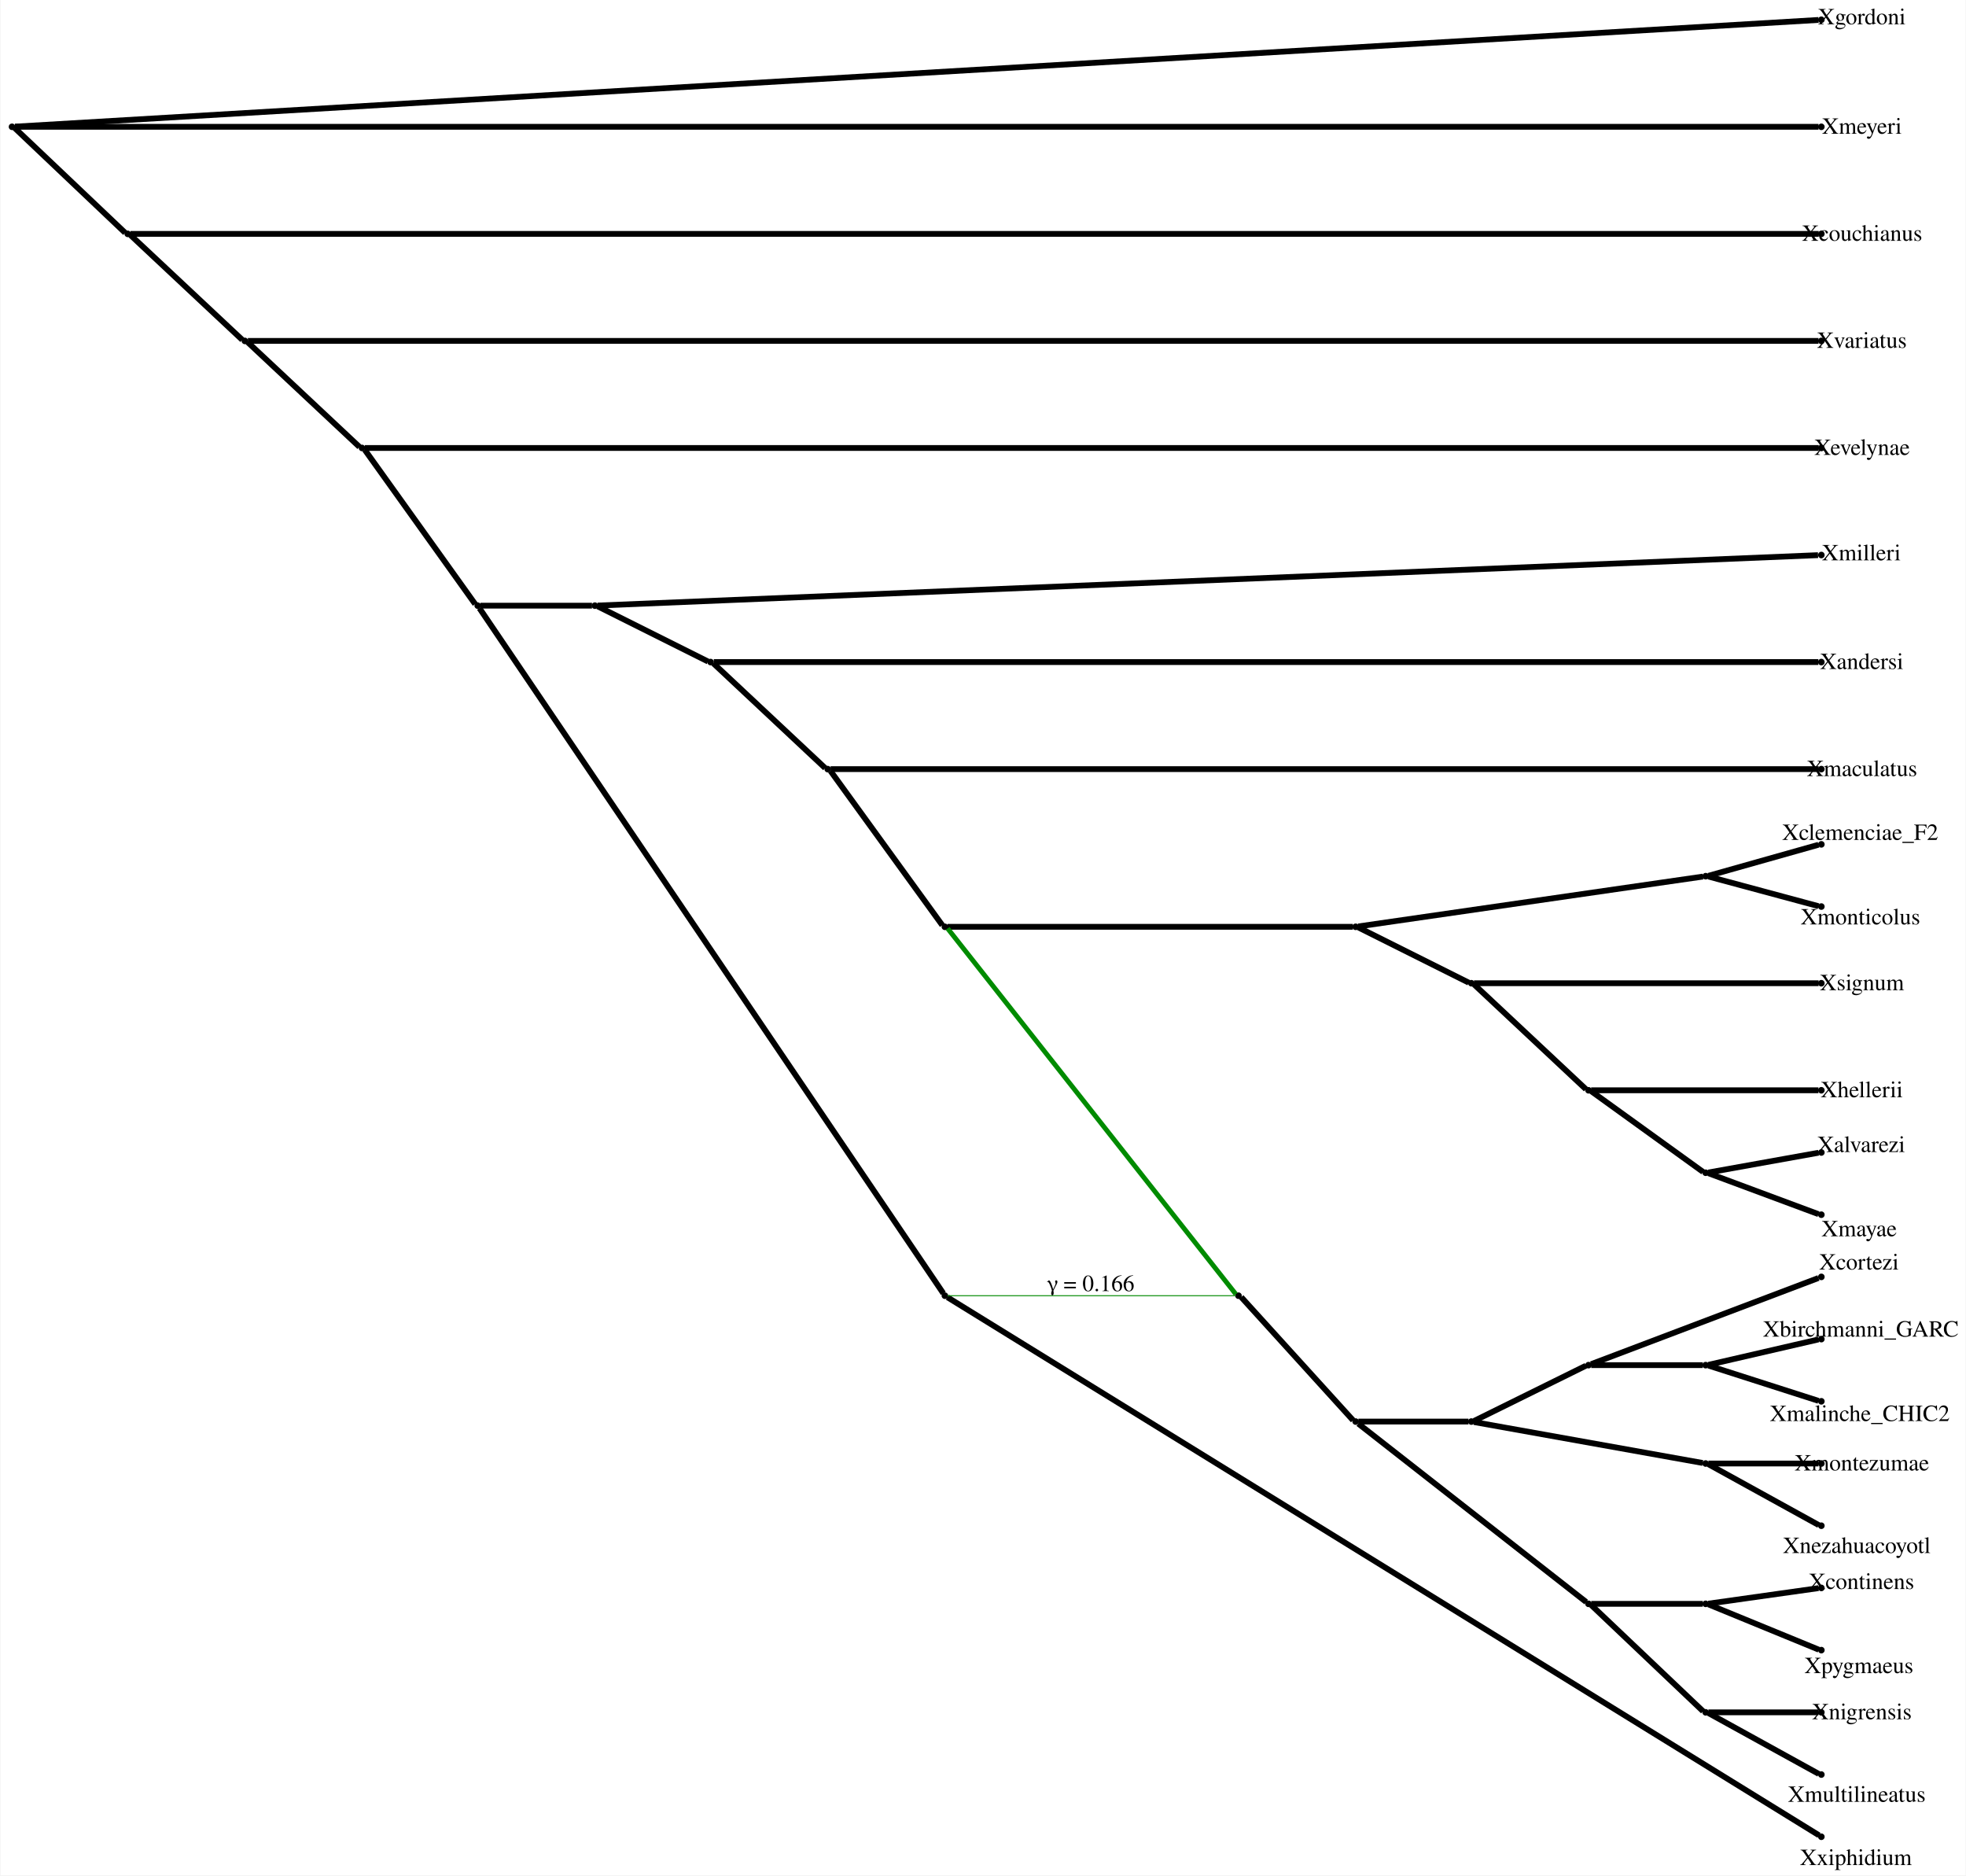
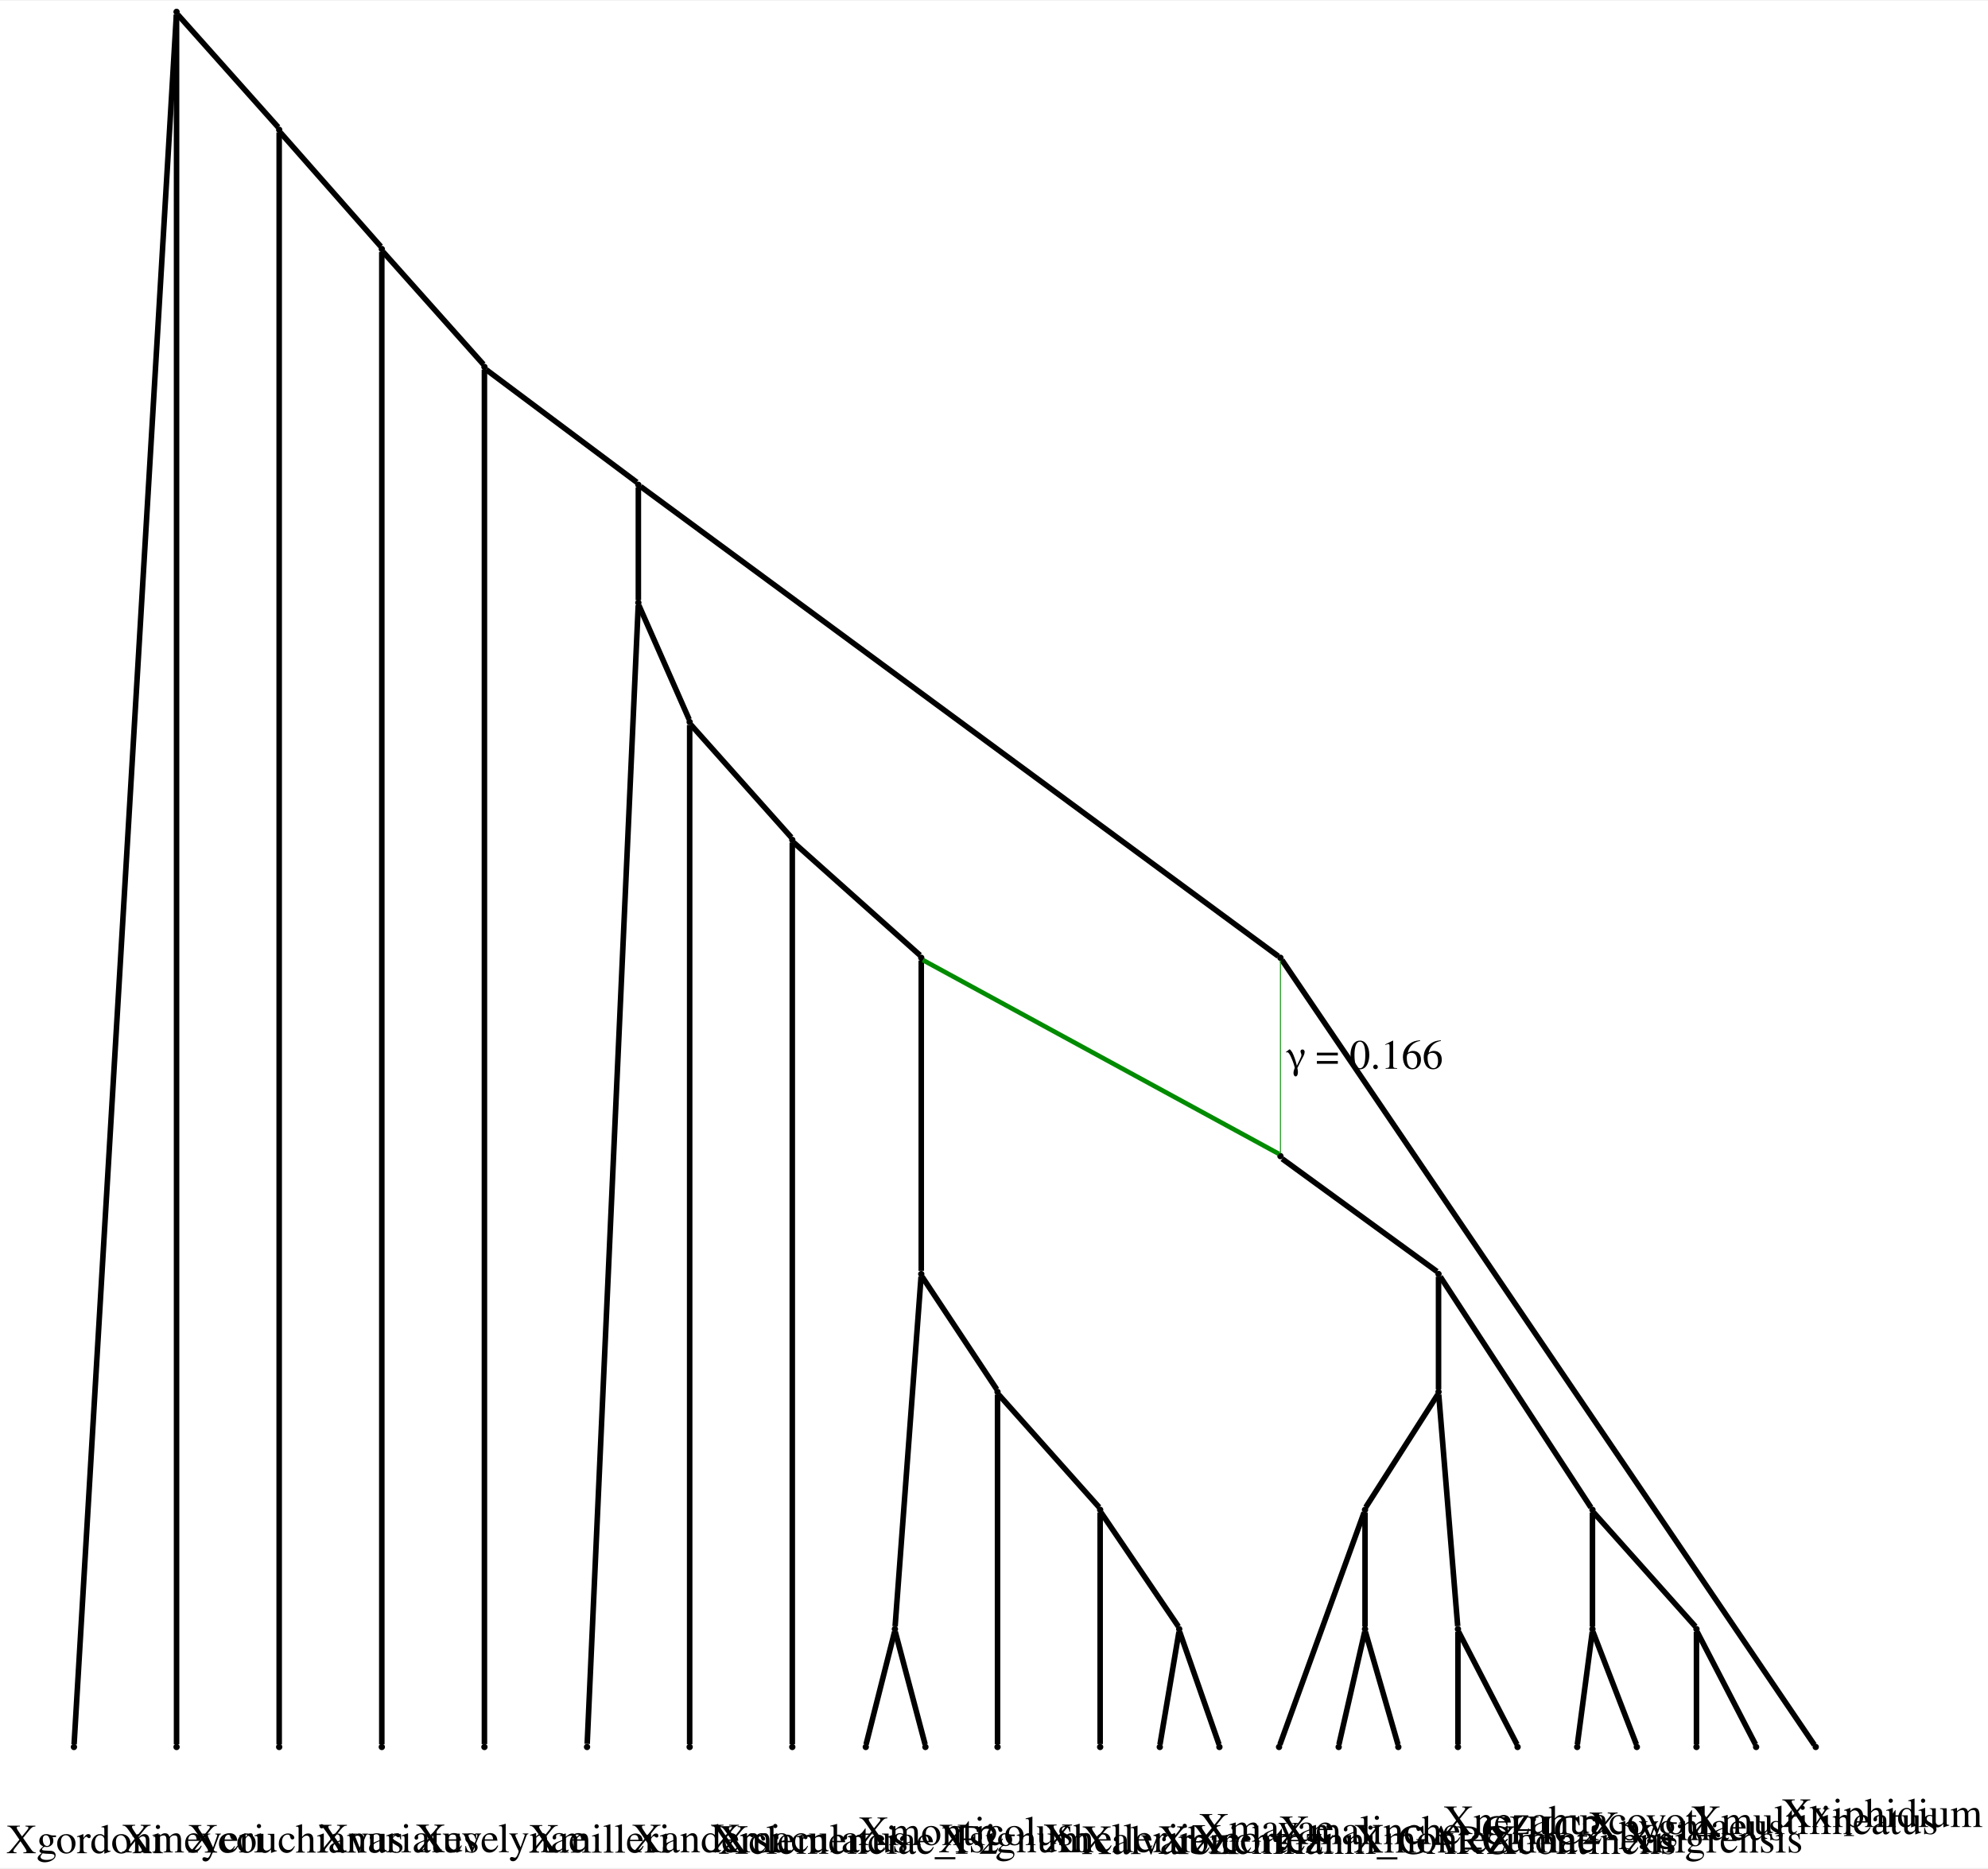
- <svg xmlns="http://www.w3.org/2000/svg" width="432pt" height="412pt" viewBox="0.00 0.00 432.00 412.19">
-   <g id="graph0" class="graph" transform="scale(0.317952 0.317952) rotate(0) translate(4 1292.41)">
-     <polygon fill="white" stroke="none" points="-4,4 -4,-1292.41 1354.7,-1292.41 1354.7,4 -4,4" />
+ <svg xmlns="http://www.w3.org/2000/svg" width="432pt" height="406pt" viewBox="0.00 0.00 432.00 405.67">
+   <g id="graph0" class="graph" transform="scale(0.301352 0.301352) rotate(0) translate(4 1342.18)">
+     <polygon fill="white" stroke="none" points="-4,4 -4,-1342.18 1429.54,-1342.18 1429.54,4 -4,4" />
    <g id="node1" class="node">
-       <ellipse fill="black" stroke="black" cx="4" cy="-1204.75" rx="1.8" ry="1.8" />
+       <ellipse fill="black" stroke="black" cx="123.317" cy="-1334.18" rx="1.8" ry="1.8" />
    </g>
    <g id="node2" class="node">
-       <ellipse fill="black" stroke="black" cx="1255" cy="-1278.75" rx="1.8" ry="1.8" />
+       <ellipse fill="black" stroke="black" cx="49.317" cy="-83.177" rx="1.8" ry="1.8" />
    </g>
    <g id="edge1" class="edge">
-       <path fill="none" stroke="black" stroke-width="4" d="M6.029,-1204.87C60.643,-1208.1 1199.7,-1275.48 1253.06,-1278.63" />
-       <text text-anchor="middle" x="1283.01" y="-1275.61" font-family="Times,serif" font-size="16.00">Xgordoni</text>
+       <path fill="none" stroke="black" stroke-width="4" d="M123.197,-1332.15C119.967,-1277.53 52.588,-138.476 49.432,-85.113" />
+       <text text-anchor="middle" x="57.495" y="-6.579" font-family="Times,serif" font-size="30.00">Xgordoni</text>
    </g>
    <g id="node3" class="node">
-       <ellipse fill="black" stroke="black" cx="1255" cy="-1204.75" rx="1.8" ry="1.8" />
+       <ellipse fill="black" stroke="black" cx="123.317" cy="-83.177" rx="1.8" ry="1.8" />
    </g>
    <g id="edge2" class="edge">
-       <path fill="none" stroke="black" stroke-width="4" d="M6.029,-1204.75C60.643,-1204.75 1199.7,-1204.75 1253.06,-1204.75" />
-       <text text-anchor="middle" x="1283.06" y="-1199.95" font-family="Times,serif" font-size="16.00">Xmeyeri</text>
+       <path fill="none" stroke="black" stroke-width="4" d="M123.317,-1332.15C123.317,-1277.53 123.317,-138.476 123.317,-85.113" />
+       <text text-anchor="middle" x="135.472" y="-7.176" font-family="Times,serif" font-size="30.00">Xmeyeri</text>
    </g>
    <g id="node26" class="node">
-       <ellipse fill="black" stroke="black" cx="84" cy="-1130.75" rx="1.8" ry="1.8" />
+       <ellipse fill="black" stroke="black" cx="197.317" cy="-1249.18" rx="1.8" ry="1.8" />
    </g>
    <g id="edge3" class="edge">
-       <path fill="none" stroke="black" stroke-width="4" d="M5.876,-1203.92C13.91,-1196.3 74.665,-1138.66 82.228,-1131.48" />
+       <path fill="none" stroke="black" stroke-width="4" d="M124.148,-1332.24C131.77,-1323.7 189.41,-1259.05 196.585,-1251" />
    </g>
    <g id="node4" class="node">
-       <ellipse fill="black" stroke="black" cx="1255" cy="-1130.75" rx="1.8" ry="1.8" />
+       <ellipse fill="black" stroke="black" cx="197.317" cy="-83.177" rx="1.8" ry="1.8" />
    </g>
    <g id="node5" class="node">
-       <ellipse fill="black" stroke="black" cx="1255" cy="-1056.75" rx="1.8" ry="1.8" />
+       <ellipse fill="black" stroke="black" cx="271.317" cy="-83.177" rx="1.8" ry="1.8" />
    </g>
    <g id="node6" class="node">
-       <ellipse fill="black" stroke="black" cx="1255" cy="-982.748" rx="1.8" ry="1.8" />
+       <ellipse fill="black" stroke="black" cx="345.317" cy="-83.177" rx="1.8" ry="1.8" />
    </g>
    <g id="node7" class="node">
-       <ellipse fill="black" stroke="black" cx="1255" cy="-834.748" rx="1.8" ry="1.8" />
+       <ellipse fill="black" stroke="black" cx="493.317" cy="-83.177" rx="1.8" ry="1.8" />
    </g>
    <g id="node8" class="node">
-       <ellipse fill="black" stroke="black" cx="1255" cy="-760.748" rx="1.8" ry="1.8" />
+       <ellipse fill="black" stroke="black" cx="567.317" cy="-83.177" rx="1.8" ry="1.8" />
    </g>
    <g id="node9" class="node">
-       <ellipse fill="black" stroke="black" cx="1255" cy="-708.748" rx="1.8" ry="1.8" />
+       <ellipse fill="black" stroke="black" cx="620.317" cy="-83.177" rx="1.8" ry="1.8" />
    </g>
    <g id="node10" class="node">
-       <ellipse fill="black" stroke="black" cx="1255" cy="-665.748" rx="1.8" ry="1.8" />
+       <ellipse fill="black" stroke="black" cx="663.317" cy="-83.177" rx="1.8" ry="1.8" />
    </g>
    <g id="node11" class="node">
-       <ellipse fill="black" stroke="black" cx="1255" cy="-538.748" rx="1.8" ry="1.8" />
+       <ellipse fill="black" stroke="black" cx="789.317" cy="-83.177" rx="1.8" ry="1.8" />
    </g>
    <g id="node12" class="node">
-       <ellipse fill="black" stroke="black" cx="1255" cy="-495.748" rx="1.8" ry="1.8" />
+       <ellipse fill="black" stroke="black" cx="832.317" cy="-83.177" rx="1.8" ry="1.8" />
    </g>
    <g id="node13" class="node">
-       <ellipse fill="black" stroke="black" cx="1255" cy="-452.748" rx="1.8" ry="1.8" />
+       <ellipse fill="black" stroke="black" cx="875.317" cy="-83.177" rx="1.8" ry="1.8" />
    </g>
    <g id="node14" class="node">
-       <ellipse fill="black" stroke="black" cx="1255" cy="-612.748" rx="1.8" ry="1.8" />
+       <ellipse fill="black" stroke="black" cx="715.317" cy="-83.177" rx="1.8" ry="1.8" />
    </g>
    <g id="node15" class="node">
-       <ellipse fill="black" stroke="black" cx="1255" cy="-366.748" rx="1.8" ry="1.8" />
+       <ellipse fill="black" stroke="black" cx="961.317" cy="-83.177" rx="1.8" ry="1.8" />
    </g>
    <g id="node16" class="node">
-       <ellipse fill="black" stroke="black" cx="1255" cy="-323.748" rx="1.8" ry="1.8" />
+       <ellipse fill="black" stroke="black" cx="1004.32" cy="-83.177" rx="1.8" ry="1.8" />
    </g>
    <g id="node17" class="node">
-       <ellipse fill="black" stroke="black" cx="1255" cy="-409.748" rx="1.8" ry="1.8" />
+       <ellipse fill="black" stroke="black" cx="918.317" cy="-83.177" rx="1.8" ry="1.8" />
    </g>
    <g id="node18" class="node">
-       <ellipse fill="black" stroke="black" cx="1255" cy="-280.748" rx="1.8" ry="1.8" />
+       <ellipse fill="black" stroke="black" cx="1047.32" cy="-83.177" rx="1.8" ry="1.8" />
    </g>
    <g id="node19" class="node">
-       <ellipse fill="black" stroke="black" cx="1255" cy="-237.748" rx="1.8" ry="1.8" />
+       <ellipse fill="black" stroke="black" cx="1090.32" cy="-83.177" rx="1.8" ry="1.8" />
    </g>
    <g id="node20" class="node">
-       <ellipse fill="black" stroke="black" cx="1255" cy="-194.748" rx="1.8" ry="1.8" />
+       <ellipse fill="black" stroke="black" cx="1133.32" cy="-83.177" rx="1.8" ry="1.8" />
    </g>
    <g id="node21" class="node">
-       <ellipse fill="black" stroke="black" cx="1255" cy="-151.748" rx="1.8" ry="1.8" />
+       <ellipse fill="black" stroke="black" cx="1176.32" cy="-83.177" rx="1.8" ry="1.8" />
    </g>
    <g id="node22" class="node">
-       <ellipse fill="black" stroke="black" cx="1255" cy="-108.748" rx="1.8" ry="1.8" />
+       <ellipse fill="black" stroke="black" cx="1219.32" cy="-83.177" rx="1.8" ry="1.8" />
    </g>
    <g id="node23" class="node">
-       <ellipse fill="black" stroke="black" cx="1255" cy="-65.748" rx="1.8" ry="1.8" />
+       <ellipse fill="black" stroke="black" cx="1262.32" cy="-83.177" rx="1.8" ry="1.8" />
    </g>
    <g id="node24" class="node">
-       <ellipse fill="black" stroke="black" cx="1255" cy="-908.748" rx="1.8" ry="1.8" />
+       <ellipse fill="black" stroke="black" cx="419.317" cy="-83.177" rx="1.8" ry="1.8" />
    </g>
    <g id="node25" class="node">
-       <ellipse fill="black" stroke="black" cx="1255" cy="-22.748" rx="1.8" ry="1.8" />
+       <ellipse fill="black" stroke="black" cx="1305.32" cy="-83.177" rx="1.8" ry="1.8" />
    </g>
    <g id="edge4" class="edge">
-       <path fill="none" stroke="black" stroke-width="4" d="M85.9,-1130.75C137.02,-1130.75 1203.24,-1130.75 1253.19,-1130.75" />
-       <text text-anchor="middle" x="1283.19" y="-1125.95" font-family="Times,serif" font-size="16.00">Xcouchianus</text>
+       <path fill="none" stroke="black" stroke-width="4" d="M197.317,-1247.29C197.317,-1196.38 197.317,-134.719 197.317,-84.981" />
+       <text text-anchor="middle" x="209.472" y="-7.045" font-family="Times,serif" font-size="30.00">Xcouchianus</text>
    </g>
    <g id="node27" class="node">
-       <ellipse fill="black" stroke="black" cx="165" cy="-1056.75" rx="1.8" ry="1.8" />
+       <ellipse fill="black" stroke="black" cx="271.317" cy="-1163.18" rx="1.8" ry="1.8" />
    </g>
    <g id="edge5" class="edge">
-       <path fill="none" stroke="black" stroke-width="4" d="M85.887,-1129.92C94.024,-1122.3 155.558,-1064.66 163.218,-1057.48" />
+       <path fill="none" stroke="black" stroke-width="4" d="M198.148,-1247.23C205.77,-1238.58 263.41,-1173.15 270.585,-1165.01" />
    </g>
    <g id="edge6" class="edge">
-       <path fill="none" stroke="black" stroke-width="4" d="M167.072,-1056.75C218.314,-1056.75 1203.06,-1056.75 1253.03,-1056.75" />
-       <text text-anchor="middle" x="1283.03" y="-1051.95" font-family="Times,serif" font-size="16.00">Xvariatus</text>
+       <path fill="none" stroke="black" stroke-width="4" d="M271.317,-1161.12C271.317,-1110.35 271.317,-134.643 271.317,-85.128" />
+       <text text-anchor="middle" x="283.472" y="-7.191" font-family="Times,serif" font-size="30.00">Xvariatus</text>
    </g>
    <g id="node28" class="node">
-       <ellipse fill="black" stroke="black" cx="246" cy="-982.748" rx="1.8" ry="1.8" />
+       <ellipse fill="black" stroke="black" cx="345.317" cy="-1078.18" rx="1.8" ry="1.8" />
    </g>
    <g id="edge7" class="edge">
-       <path fill="none" stroke="black" stroke-width="4" d="M166.887,-1055.92C175.024,-1048.3 236.558,-990.656 244.218,-983.481" />
+       <path fill="none" stroke="black" stroke-width="4" d="M272.148,-1161.24C279.77,-1152.7 337.41,-1088.05 344.585,-1080" />
    </g>
    <g id="edge8" class="edge">
-       <path fill="none" stroke="black" stroke-width="4" d="M247.918,-982.748C295.352,-982.748 1206.92,-982.748 1253.18,-982.748" />
-       <text text-anchor="middle" x="1283.18" y="-977.948" font-family="Times,serif" font-size="16.00">Xevelynae</text>
+       <path fill="none" stroke="black" stroke-width="4" d="M345.317,-1076.28C345.317,-1029.6 345.317,-134.192 345.317,-85.259" />
+       <text text-anchor="middle" x="357.472" y="-7.322" font-family="Times,serif" font-size="30.00">Xevelynae</text>
    </g>
    <g id="node29" class="node">
-       <ellipse fill="black" stroke="black" cx="326" cy="-873.748" rx="1.8" ry="1.8" />
+       <ellipse fill="black" stroke="black" cx="456.317" cy="-993.177" rx="1.8" ry="1.8" />
    </g>
    <g id="edge9" class="edge">
-       <path fill="none" stroke="black" stroke-width="4" d="M247.876,-981.524C255.91,-970.298 316.665,-885.396 324.228,-874.827" />
+       <path fill="none" stroke="black" stroke-width="4" d="M346.564,-1076.24C357.996,-1067.7 444.456,-1003.05 455.218,-994.998" />
    </g>
    <g id="node30" class="node">
-       <ellipse fill="black" stroke="black" cx="407" cy="-873.748" rx="1.8" ry="1.8" />
+       <ellipse fill="black" stroke="black" cx="456.317" cy="-908.177" rx="1.8" ry="1.8" />
    </g>
    <g id="edge10" class="edge">
-       <path fill="none" stroke="black" stroke-width="4" d="M327.887,-873.748C335.956,-873.748 396.536,-873.748 405.015,-873.748" />
+       <path fill="none" stroke="black" stroke-width="4" d="M456.317,-991.244C456.317,-982.696 456.317,-918.046 456.317,-909.998" />
    </g>
    <g id="node48" class="node">
-       <ellipse fill="black" stroke="black" cx="649" cy="-396.748" rx="1.8" ry="1.8" />
+       <ellipse fill="black" stroke="black" cx="919.317" cy="-652.177" rx="1.8" ry="1.8" />
    </g>
    <g id="edge46" class="edge">
-       <path fill="none" stroke="black" stroke-width="4" d="M327.17,-872.021C347.568,-841.896 628.203,-427.46 647.91,-398.358" />
+       <path fill="none" stroke="black" stroke-width="4" d="M457.994,-991.942C487.234,-970.406 889.506,-674.132 917.755,-653.327" />
    </g>
    <g id="edge45" class="edge">
-       <path fill="none" stroke="black" stroke-width="4" d="M408.867,-873.825C451.37,-875.58 1205.6,-906.709 1252.7,-908.653" />
-       <text text-anchor="middle" x="1282.67" y="-905.09" font-family="Times,serif" font-size="16.00">Xmilleri</text>
+       <path fill="none" stroke="black" stroke-width="4" d="M456.236,-906.36C454.381,-865.01 421.473,-131.237 419.418,-85.417" />
+       <text text-anchor="middle" x="428.472" y="-7.005" font-family="Times,serif" font-size="30.00">Xmilleri</text>
    </g>
    <g id="node31" class="node">
-       <ellipse fill="black" stroke="black" cx="487" cy="-834.748" rx="1.8" ry="1.8" />
+       <ellipse fill="black" stroke="black" cx="493.317" cy="-822.177" rx="1.8" ry="1.8" />
    </g>
    <g id="edge11" class="edge">
-       <path fill="none" stroke="black" stroke-width="4" d="M408.876,-873.31C416.91,-869.293 477.665,-838.916 485.228,-835.134" />
+       <path fill="none" stroke="black" stroke-width="4" d="M456.733,-906.233C460.544,-897.581 489.363,-832.153 492.951,-824.008" />
    </g>
    <g id="edge12" class="edge">
-       <path fill="none" stroke="black" stroke-width="4" d="M489.203,-834.748C532.842,-834.748 1210.61,-834.748 1252.93,-834.748" />
-       <text text-anchor="middle" x="1282.93" y="-829.948" font-family="Times,serif" font-size="16.00">Xandersi</text>
+       <path fill="none" stroke="black" stroke-width="4" d="M493.317,-820.057C493.317,-778.065 493.317,-125.888 493.317,-85.167" />
+       <text text-anchor="middle" x="505.472" y="-7.231" font-family="Times,serif" font-size="30.00">Xandersi</text>
    </g>
    <g id="node32" class="node">
-       <ellipse fill="black" stroke="black" cx="568" cy="-760.748" rx="1.8" ry="1.8" />
+       <ellipse fill="black" stroke="black" cx="567.317" cy="-737.177" rx="1.8" ry="1.8" />
    </g>
    <g id="edge13" class="edge">
-       <path fill="none" stroke="black" stroke-width="4" d="M488.887,-833.917C497.024,-826.295 558.558,-768.656 566.218,-761.481" />
+       <path fill="none" stroke="black" stroke-width="4" d="M494.148,-820.244C501.77,-811.696 559.41,-747.046 566.585,-738.998" />
    </g>
    <g id="edge14" class="edge">
-       <path fill="none" stroke="black" stroke-width="4" d="M569.971,-760.748C609.007,-760.748 1215.29,-760.748 1253.15,-760.748" />
-       <text text-anchor="middle" x="1283.15" y="-755.948" font-family="Times,serif" font-size="16.00">Xmaculatus</text>
+       <path fill="none" stroke="black" stroke-width="4" d="M567.317,-735.3C567.317,-698.214 567.317,-123.3 567.317,-85.163" />
+       <text text-anchor="middle" x="579.472" y="-7.226" font-family="Times,serif" font-size="30.00">Xmaculatus</text>
    </g>
    <g id="node33" class="node">
-       <ellipse fill="black" stroke="black" cx="649" cy="-651.748" rx="1.8" ry="1.8" />
+       <ellipse fill="black" stroke="black" cx="660.317" cy="-652.177" rx="1.8" ry="1.8" />
    </g>
    <g id="edge15" class="edge">
-       <path fill="none" stroke="black" stroke-width="4" d="M569.887,-759.524C578.024,-748.298 639.558,-663.396 647.218,-652.827" />
+       <path fill="none" stroke="black" stroke-width="4" d="M568.362,-735.244C577.94,-726.696 650.379,-662.046 659.397,-653.998" />
    </g>
    <g id="node34" class="node">
-       <ellipse fill="black" stroke="black" cx="933" cy="-651.748" rx="1.8" ry="1.8" />
+       <ellipse fill="black" stroke="black" cx="660.317" cy="-424.177" rx="1.8" ry="1.8" />
    </g>
    <g id="edge16" class="edge">
-       <path fill="none" stroke="black" stroke-width="4" d="M650.814,-651.748C673.773,-651.748 907.4,-651.748 931.068,-651.748" />
+       <path fill="none" stroke="black" stroke-width="4" d="M660.317,-650.206C660.317,-629.314 660.317,-448.936 660.317,-426.47" />
    </g>
    <g id="node39" class="node">
-       <ellipse fill="black" stroke="black" cx="852" cy="-396.748" rx="1.8" ry="1.8" />
+       <ellipse fill="black" stroke="black" cx="919.317" cy="-509.177" rx="1.8" ry="1.8" />
    </g>
    <g id="edge27" class="edge">
-       <path fill="none" stroke="#008b00" stroke-width="3.336" d="M650.896,-650.611C664.83,-632.934 836.761,-414.813 850.172,-397.799" />
+       <path fill="none" stroke="#008b00" stroke-width="3.336" d="M661.472,-650.548C679.426,-640.773 900.969,-520.165 918.25,-510.758" />
    </g>
    <g id="node35" class="node">
-       <ellipse fill="black" stroke="black" cx="1175" cy="-686.748" rx="1.8" ry="1.8" />
+       <ellipse fill="black" stroke="black" cx="641.317" cy="-168.177" rx="1.8" ry="1.8" />
    </g>
    <g id="edge17" class="edge">
-       <path fill="none" stroke="black" stroke-width="4" d="M934.809,-652.01C955.743,-655.038 1151.74,-683.384 1173.11,-686.475" />
+       <path fill="none" stroke="black" stroke-width="4" d="M660.175,-422.263C658.531,-400.118 643.144,-192.785 641.465,-170.174" />
    </g>
    <g id="node36" class="node">
-       <ellipse fill="black" stroke="black" cx="1013" cy="-612.748" rx="1.8" ry="1.8" />
+       <ellipse fill="black" stroke="black" cx="715.317" cy="-339.177" rx="1.8" ry="1.8" />
    </g>
    <g id="edge20" class="edge">
-       <path fill="none" stroke="black" stroke-width="4" d="M934.876,-651.31C942.91,-647.293 1003.66,-616.916 1011.23,-613.134" />
+       <path fill="none" stroke="black" stroke-width="4" d="M660.935,-422.244C666.6,-413.696 709.44,-349.046 714.773,-340.998" />
    </g>
    <g id="edge18" class="edge">
-       <path fill="none" stroke="black" stroke-width="4" d="M1176.88,-686.995C1184.84,-689.242 1244.66,-706.113 1253.03,-708.474" />
-       <text text-anchor="middle" x="1281.9" y="-711.818" font-family="Times,serif" font-size="16.00">Xclemenciae_F2</text>
+       <path fill="none" stroke="black" stroke-width="4" d="M641.081,-166.244C638.918,-157.696 622.561,-93.046 620.525,-84.998" />
+       <text text-anchor="middle" x="615.4" y="-6.186" font-family="Times,serif" font-size="30.00">Xclemenciae_F2</text>
    </g>
    <g id="edge19" class="edge">
-       <path fill="none" stroke="black" stroke-width="4" d="M1176.88,-686.512C1184.84,-684.368 1244.66,-668.264 1253.03,-666.01" />
-       <text text-anchor="middle" x="1282" y="-653.411" font-family="Times,serif" font-size="16.00">Xmonticolus</text>
+       <path fill="none" stroke="black" stroke-width="4" d="M641.564,-166.244C643.83,-157.696 660.966,-93.046 663.099,-84.998" />
+       <text text-anchor="middle" x="692.511" y="-12.477" font-family="Times,serif" font-size="30.00">Xmonticolus</text>
    </g>
    <g id="edge26" class="edge">
-       <path fill="none" stroke="black" stroke-width="4" d="M1014.81,-612.748C1035.74,-612.748 1231.74,-612.748 1253.11,-612.748" />
-       <text text-anchor="middle" x="1283.11" y="-607.948" font-family="Times,serif" font-size="16.00">Xsignum</text>
+       <path fill="none" stroke="black" stroke-width="4" d="M715.317,-337.263C715.317,-315.118 715.317,-107.785 715.317,-85.174" />
+       <text text-anchor="middle" x="727.472" y="-7.238" font-family="Times,serif" font-size="30.00">Xsignum</text>
    </g>
    <g id="node37" class="node">
-       <ellipse fill="black" stroke="black" cx="1094" cy="-538.748" rx="1.8" ry="1.8" />
+       <ellipse fill="black" stroke="black" cx="789.317" cy="-254.177" rx="1.8" ry="1.8" />
    </g>
    <g id="edge21" class="edge">
-       <path fill="none" stroke="black" stroke-width="4" d="M1014.89,-611.917C1023.02,-604.295 1084.56,-546.656 1092.22,-539.481" />
+       <path fill="none" stroke="black" stroke-width="4" d="M716.148,-337.244C723.77,-328.696 781.41,-264.046 788.585,-255.998" />
    </g>
    <g id="edge22" class="edge">
-       <path fill="none" stroke="black" stroke-width="4" d="M1095.81,-538.748C1112.25,-538.748 1235.71,-538.748 1252.99,-538.748" />
-       <text text-anchor="middle" x="1282.99" y="-533.948" font-family="Times,serif" font-size="16.00">Xhellerii</text>
+       <path fill="none" stroke="black" stroke-width="4" d="M789.317,-252.256C789.317,-234.79 789.317,-103.661 789.317,-85.308" />
+       <text text-anchor="middle" x="801.472" y="-7.371" font-family="Times,serif" font-size="30.00">Xhellerii</text>
    </g>
    <g id="node38" class="node">
-       <ellipse fill="black" stroke="black" cx="1175" cy="-481.748" rx="1.8" ry="1.8" />
+       <ellipse fill="black" stroke="black" cx="846.317" cy="-168.177" rx="1.8" ry="1.8" />
    </g>
    <g id="edge23" class="edge">
-       <path fill="none" stroke="black" stroke-width="4" d="M1095.89,-538.108C1104.02,-532.237 1165.56,-487.839 1173.22,-482.312" />
+       <path fill="none" stroke="black" stroke-width="4" d="M789.957,-252.233C795.828,-243.581 840.226,-178.153 845.753,-170.008" />
    </g>
    <g id="edge24" class="edge">
-       <path fill="none" stroke="black" stroke-width="4" d="M1176.88,-481.906C1184.84,-483.335 1244.66,-494.071 1253.03,-495.574" />
-       <text text-anchor="middle" x="1282.56" y="-496.074" font-family="Times,serif" font-size="16.00">Xalvarezi</text>
+       <path fill="none" stroke="black" stroke-width="4" d="M846.16,-166.244C844.718,-157.696 833.813,-93.046 832.456,-84.998" />
+       <text text-anchor="middle" x="832.976" y="-6" font-family="Times,serif" font-size="30.00">Xalvarezi</text>
    </g>
    <g id="edge25" class="edge">
-       <path fill="none" stroke="black" stroke-width="4" d="M1176.88,-481.423C1184.84,-478.461 1244.66,-456.222 1253.03,-453.11" />
-       <text text-anchor="middle" x="1281.15" y="-437.855" font-family="Times,serif" font-size="16.00">Xmayae</text>
+       <path fill="none" stroke="black" stroke-width="4" d="M846.643,-166.244C849.63,-157.696 872.218,-93.046 875.03,-84.998" />
+       <text text-anchor="middle" x="909.243" y="-14.929" font-family="Times,serif" font-size="30.00">Xmayae</text>
    </g>
    <g id="node40" class="node">
-       <ellipse fill="black" stroke="black" cx="933" cy="-309.748" rx="1.8" ry="1.8" />
+       <ellipse fill="black" stroke="black" cx="1033.32" cy="-424.177" rx="1.8" ry="1.8" />
    </g>
    <g id="edge28" class="edge">
-       <path fill="none" stroke="black" stroke-width="4" d="M853.887,-395.771C862.024,-386.811 923.558,-319.045 931.218,-310.609" />
+       <path fill="none" stroke="black" stroke-width="4" d="M920.597,-507.244C932.339,-498.696 1021.14,-434.046 1032.19,-425.998" />
    </g>
    <g id="node41" class="node">
-       <ellipse fill="black" stroke="black" cx="1013" cy="-309.748" rx="1.8" ry="1.8" />
+       <ellipse fill="black" stroke="black" cx="1033.32" cy="-339.177" rx="1.8" ry="1.8" />
    </g>
    <g id="edge29" class="edge">
-       <path fill="none" stroke="black" stroke-width="4" d="M934.876,-309.748C942.843,-309.748 1002.66,-309.748 1011.03,-309.748" />
+       <path fill="none" stroke="black" stroke-width="4" d="M1033.32,-422.244C1033.32,-413.696 1033.32,-349.046 1033.32,-340.998" />
    </g>
    <g id="node45" class="node">
-       <ellipse fill="black" stroke="black" cx="1094" cy="-183.748" rx="1.8" ry="1.8" />
+       <ellipse fill="black" stroke="black" cx="1144.32" cy="-254.177" rx="1.8" ry="1.8" />
    </g>
    <g id="edge38" class="edge">
-       <path fill="none" stroke="black" stroke-width="4" d="M934.808,-308.333C951.391,-295.356 1076.8,-197.213 1092.41,-184.995" />
+       <path fill="none" stroke="black" stroke-width="4" d="M1034.56,-422.267C1046,-404.758 1132.46,-272.343 1143.22,-255.859" />
    </g>
    <g id="node42" class="node">
-       <ellipse fill="black" stroke="black" cx="1094" cy="-348.748" rx="1.8" ry="1.8" />
+       <ellipse fill="black" stroke="black" cx="980.317" cy="-254.177" rx="1.8" ry="1.8" />
    </g>
    <g id="edge30" class="edge">
-       <path fill="none" stroke="black" stroke-width="4" d="M1014.89,-310.186C1023.02,-314.203 1084.56,-344.581 1092.22,-348.362" />
+       <path fill="none" stroke="black" stroke-width="4" d="M1032.72,-337.244C1027.26,-328.696 985.981,-264.046 980.842,-255.998" />
    </g>
    <g id="node44" class="node">
-       <ellipse fill="black" stroke="black" cx="1175" cy="-280.748" rx="1.8" ry="1.8" />
+       <ellipse fill="black" stroke="black" cx="1047.32" cy="-168.177" rx="1.8" ry="1.8" />
    </g>
    <g id="edge35" class="edge">
-       <path fill="none" stroke="black" stroke-width="4" d="M1014.82,-309.423C1031.37,-306.461 1155.59,-284.222 1172.98,-281.11" />
+       <path fill="none" stroke="black" stroke-width="4" d="M1033.47,-337.256C1034.9,-319.79 1045.64,-188.661 1047.14,-170.308" />
    </g>
    <g id="edge34" class="edge">
-       <path fill="none" stroke="black" stroke-width="4" d="M1095.81,-349.433C1112.25,-355.664 1235.71,-402.441 1252.99,-408.988" />
-       <text text-anchor="middle" x="1281.05" y="-414.817" font-family="Times,serif" font-size="16.00">Xcortezi</text>
+       <path fill="none" stroke="black" stroke-width="4" d="M979.621,-252.256C973.235,-234.644 924.942,-101.45 918.931,-84.869" />
+       <text text-anchor="middle" x="906.86" y="-6.918" font-family="Times,serif" font-size="30.00">Xcortezi</text>
    </g>
    <g id="node43" class="node">
-       <ellipse fill="black" stroke="black" cx="1175" cy="-348.748" rx="1.8" ry="1.8" />
+       <ellipse fill="black" stroke="black" cx="980.317" cy="-168.177" rx="1.8" ry="1.8" />
    </g>
    <g id="edge31" class="edge">
-       <path fill="none" stroke="black" stroke-width="4" d="M1095.89,-348.748C1103.96,-348.748 1164.54,-348.748 1173.02,-348.748" />
+       <path fill="none" stroke="black" stroke-width="4" d="M980.317,-252.233C980.317,-243.581 980.317,-178.153 980.317,-170.008" />
    </g>
    <g id="edge32" class="edge">
-       <path fill="none" stroke="black" stroke-width="4" d="M1176.88,-348.95C1184.84,-350.789 1244.66,-364.592 1253.03,-366.524" />
-       <text text-anchor="middle" x="1282.26" y="-368.47" font-family="Times,serif" font-size="16.00">Xbirchmanni_GARC</text>
+       <path fill="none" stroke="black" stroke-width="4" d="M980.104,-166.244C978.147,-157.696 963.347,-93.046 961.505,-84.998" />
+       <text text-anchor="middle" x="957.971" y="-6.087" font-family="Times,serif" font-size="30.00">Xbirchmanni_GARC</text>
    </g>
    <g id="edge33" class="edge">
-       <path fill="none" stroke="black" stroke-width="4" d="M1176.88,-348.468C1184.84,-345.914 1244.66,-326.743 1253.03,-324.06" />
-       <text text-anchor="middle" x="1281.6" y="-310.103" font-family="Times,serif" font-size="16.00">Xmalinche_CHIC2</text>
+       <path fill="none" stroke="black" stroke-width="4" d="M980.587,-166.244C983.059,-157.696 1001.75,-93.046 1004.08,-84.998" />
+       <text text-anchor="middle" x="1034.91" y="-13.151" font-family="Times,serif" font-size="30.00">Xmalinche_CHIC2</text>
    </g>
    <g id="edge36" class="edge">
-       <path fill="none" stroke="black" stroke-width="4" d="M1176.88,-280.748C1184.84,-280.748 1244.66,-280.748 1253.03,-280.748" />
-       <text text-anchor="middle" x="1283.03" y="-275.948" font-family="Times,serif" font-size="16.00">Xmontezumae</text>
+       <path fill="none" stroke="black" stroke-width="4" d="M1047.32,-166.244C1047.32,-157.696 1047.32,-93.046 1047.32,-84.998" />
+       <text text-anchor="middle" x="1059.47" y="-7.062" font-family="Times,serif" font-size="30.00">Xmontezumae</text>
    </g>
    <g id="edge37" class="edge">
-       <path fill="none" stroke="black" stroke-width="4" d="M1176.88,-280.265C1184.91,-275.837 1245.66,-242.343 1253.23,-238.174" />
-       <text text-anchor="middle" x="1279.5" y="-218.89" font-family="Times,serif" font-size="16.00">Xnezahuacoyotl</text>
+       <path fill="none" stroke="black" stroke-width="4" d="M1047.8,-166.244C1052.23,-157.696 1085.72,-93.046 1089.89,-84.998" />
+       <text text-anchor="middle" x="1132.4" y="-20.38" font-family="Times,serif" font-size="30.00">Xnezahuacoyotl</text>
    </g>
    <g id="node46" class="node">
-       <ellipse fill="black" stroke="black" cx="1175" cy="-183.748" rx="1.8" ry="1.8" />
+       <ellipse fill="black" stroke="black" cx="1144.32" cy="-168.177" rx="1.8" ry="1.8" />
    </g>
    <g id="edge39" class="edge">
-       <path fill="none" stroke="black" stroke-width="4" d="M1095.89,-183.748C1103.96,-183.748 1164.54,-183.748 1173.02,-183.748" />
+       <path fill="none" stroke="black" stroke-width="4" d="M1144.32,-252.233C1144.32,-243.581 1144.32,-178.153 1144.32,-170.008" />
    </g>
    <g id="node47" class="node">
-       <ellipse fill="black" stroke="black" cx="1175" cy="-108.748" rx="1.8" ry="1.8" />
+       <ellipse fill="black" stroke="black" cx="1219.32" cy="-168.177" rx="1.8" ry="1.8" />
    </g>
    <g id="edge42" class="edge">
-       <path fill="none" stroke="black" stroke-width="4" d="M1095.89,-182.906C1104.02,-175.181 1165.56,-116.763 1173.22,-109.491" />
+       <path fill="none" stroke="black" stroke-width="4" d="M1145.16,-252.233C1152.88,-243.581 1211.3,-178.153 1218.57,-170.008" />
    </g>
    <g id="edge40" class="edge">
-       <path fill="none" stroke="black" stroke-width="4" d="M1176.88,-183.872C1184.84,-184.995 1244.66,-193.431 1253.03,-194.611" />
-       <text text-anchor="middle" x="1282.73" y="-194.001" font-family="Times,serif" font-size="16.00">Xcontinens</text>
+       <path fill="none" stroke="black" stroke-width="4" d="M1144.19,-166.244C1143.06,-157.696 1134.49,-93.046 1133.43,-84.998" />
+       <text text-anchor="middle" x="1136.42" y="-6.062" font-family="Times,serif" font-size="30.00">Xcontinens</text>
    </g>
    <g id="edge41" class="edge">
-       <path fill="none" stroke="black" stroke-width="4" d="M1176.88,-183.389C1184.91,-180.093 1245.66,-155.168 1253.23,-152.065" />
-       <text text-anchor="middle" x="1280.98" y="-135.878" font-family="Times,serif" font-size="16.00">Xpygmaeus</text>
+       <path fill="none" stroke="black" stroke-width="4" d="M1144.68,-166.244C1147.97,-157.696 1172.9,-93.046 1176,-84.998" />
+       <text text-anchor="middle" x="1212.14" y="-16.049" font-family="Times,serif" font-size="30.00">Xpygmaeus</text>
    </g>
    <g id="edge43" class="edge">
-       <path fill="none" stroke="black" stroke-width="4" d="M1176.88,-108.748C1184.84,-108.748 1244.66,-108.748 1253.03,-108.748" />
-       <text text-anchor="middle" x="1283.03" y="-103.948" font-family="Times,serif" font-size="16.00">Xnigrensis</text>
+       <path fill="none" stroke="black" stroke-width="4" d="M1219.32,-166.244C1219.32,-157.696 1219.32,-93.046 1219.32,-84.998" />
+       <text text-anchor="middle" x="1231.47" y="-7.062" font-family="Times,serif" font-size="30.00">Xnigrensis</text>
    </g>
    <g id="edge44" class="edge">
-       <path fill="none" stroke="black" stroke-width="4" d="M1176.88,-108.265C1184.91,-103.837 1245.66,-70.343 1253.23,-66.174" />
-       <text text-anchor="middle" x="1279.5" y="-46.89" font-family="Times,serif" font-size="16.00">Xmultilineatus</text>
+       <path fill="none" stroke="black" stroke-width="4" d="M1219.8,-166.244C1224.23,-157.696 1257.72,-93.046 1261.89,-84.998" />
+       <text text-anchor="middle" x="1304.4" y="-20.38" font-family="Times,serif" font-size="30.00">Xmultilineatus</text>
    </g>
    <g id="edge47" class="edge">
-       <path fill="none" stroke="black" stroke-width="4" d="M650.738,-395.675C685.172,-374.424 1219.98,-44.364 1253.37,-23.756" />
-       <text text-anchor="middle" x="1278.9" y="-3.2" font-family="Times,serif" font-size="16.00">Xxiphidium</text>
+       <path fill="none" stroke="black" stroke-width="4" d="M920.424,-650.544C942.358,-618.213 1283.01,-116.062 1304.28,-84.709" />
+       <text text-anchor="middle" x="1353.04" y="-25.485" font-family="Times,serif" font-size="30.00">Xxiphidium</text>
    </g>
    <g id="edge48" class="edge">
-       <path fill="none" stroke="#008b00" stroke-width="0.664" d="M650.896,-396.748C664.83,-396.748 836.761,-396.748 850.172,-396.748" />
-       <text text-anchor="middle" x="750" y="-399.948" font-family="Times,serif" font-size="16.00"> γ = 0.166</text>
+       <path fill="none" stroke="#008b00" stroke-width="0.664" d="M919.317,-650.276C919.317,-638.831 919.317,-521.93 919.317,-510.996" />
+       <text text-anchor="middle" x="980.277" y="-572.177" font-family="Times,serif" font-size="30.00"> γ = 0.166</text>
    </g>
  </g>
</svg>
